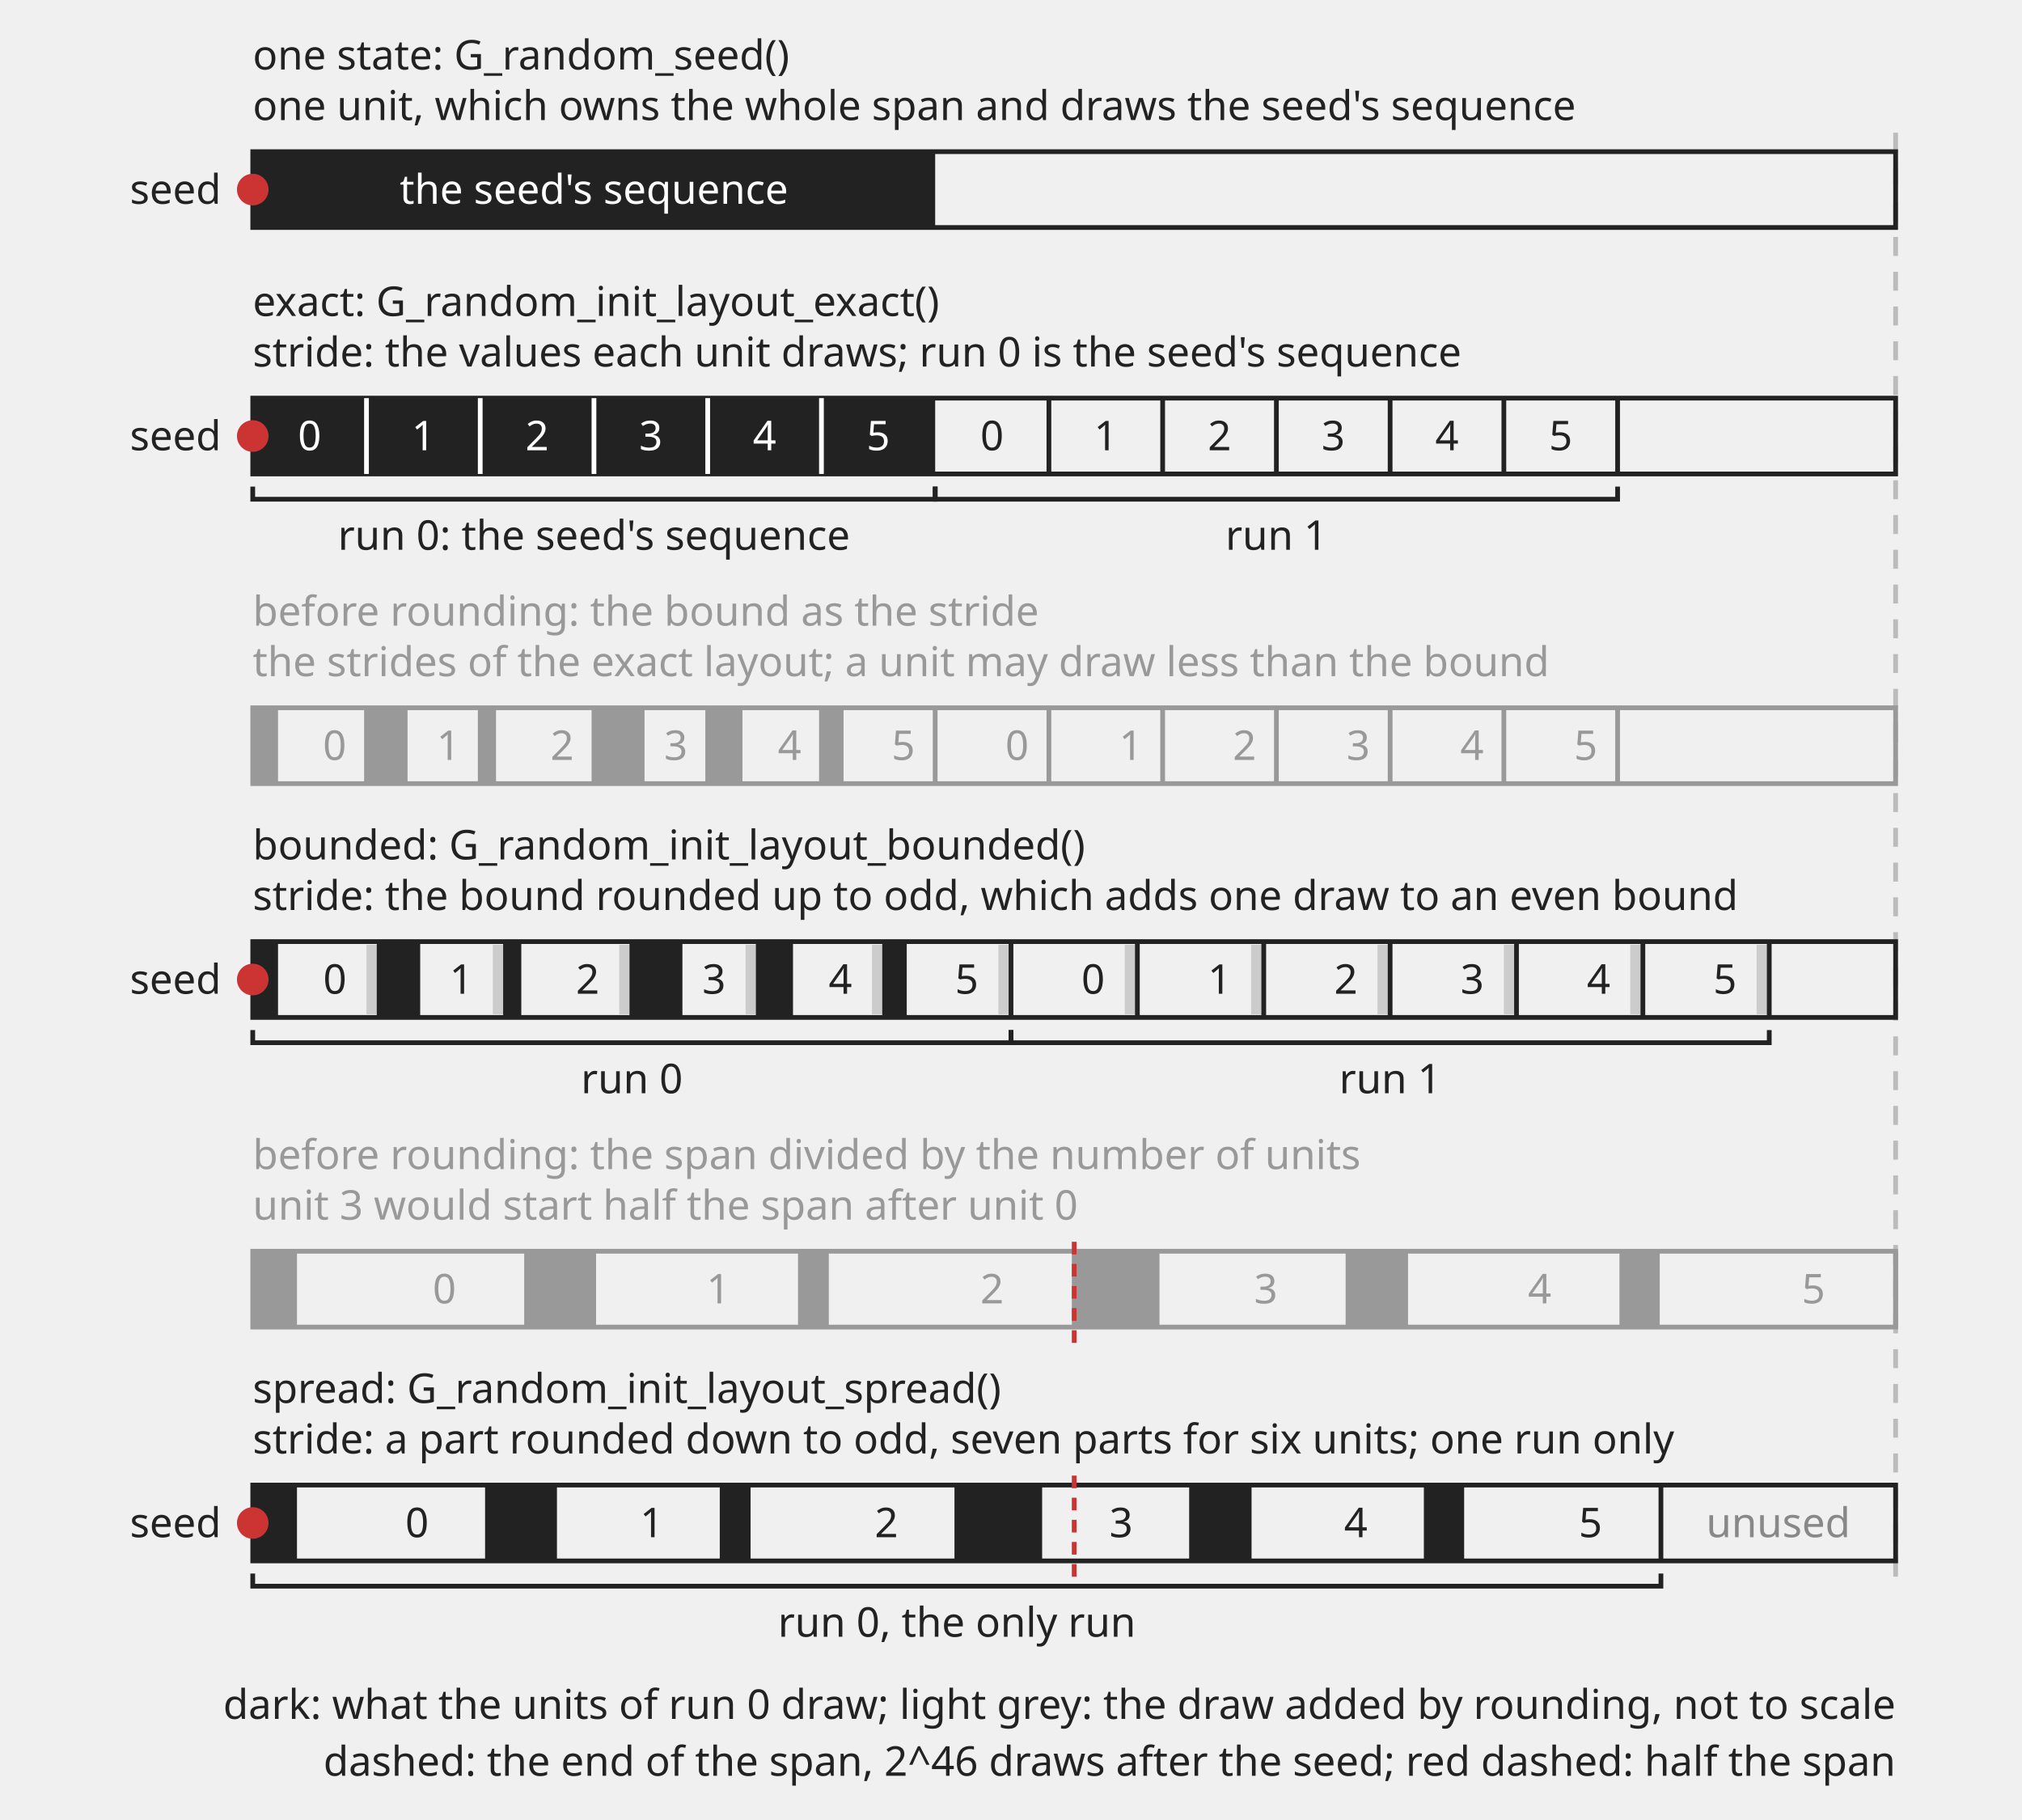
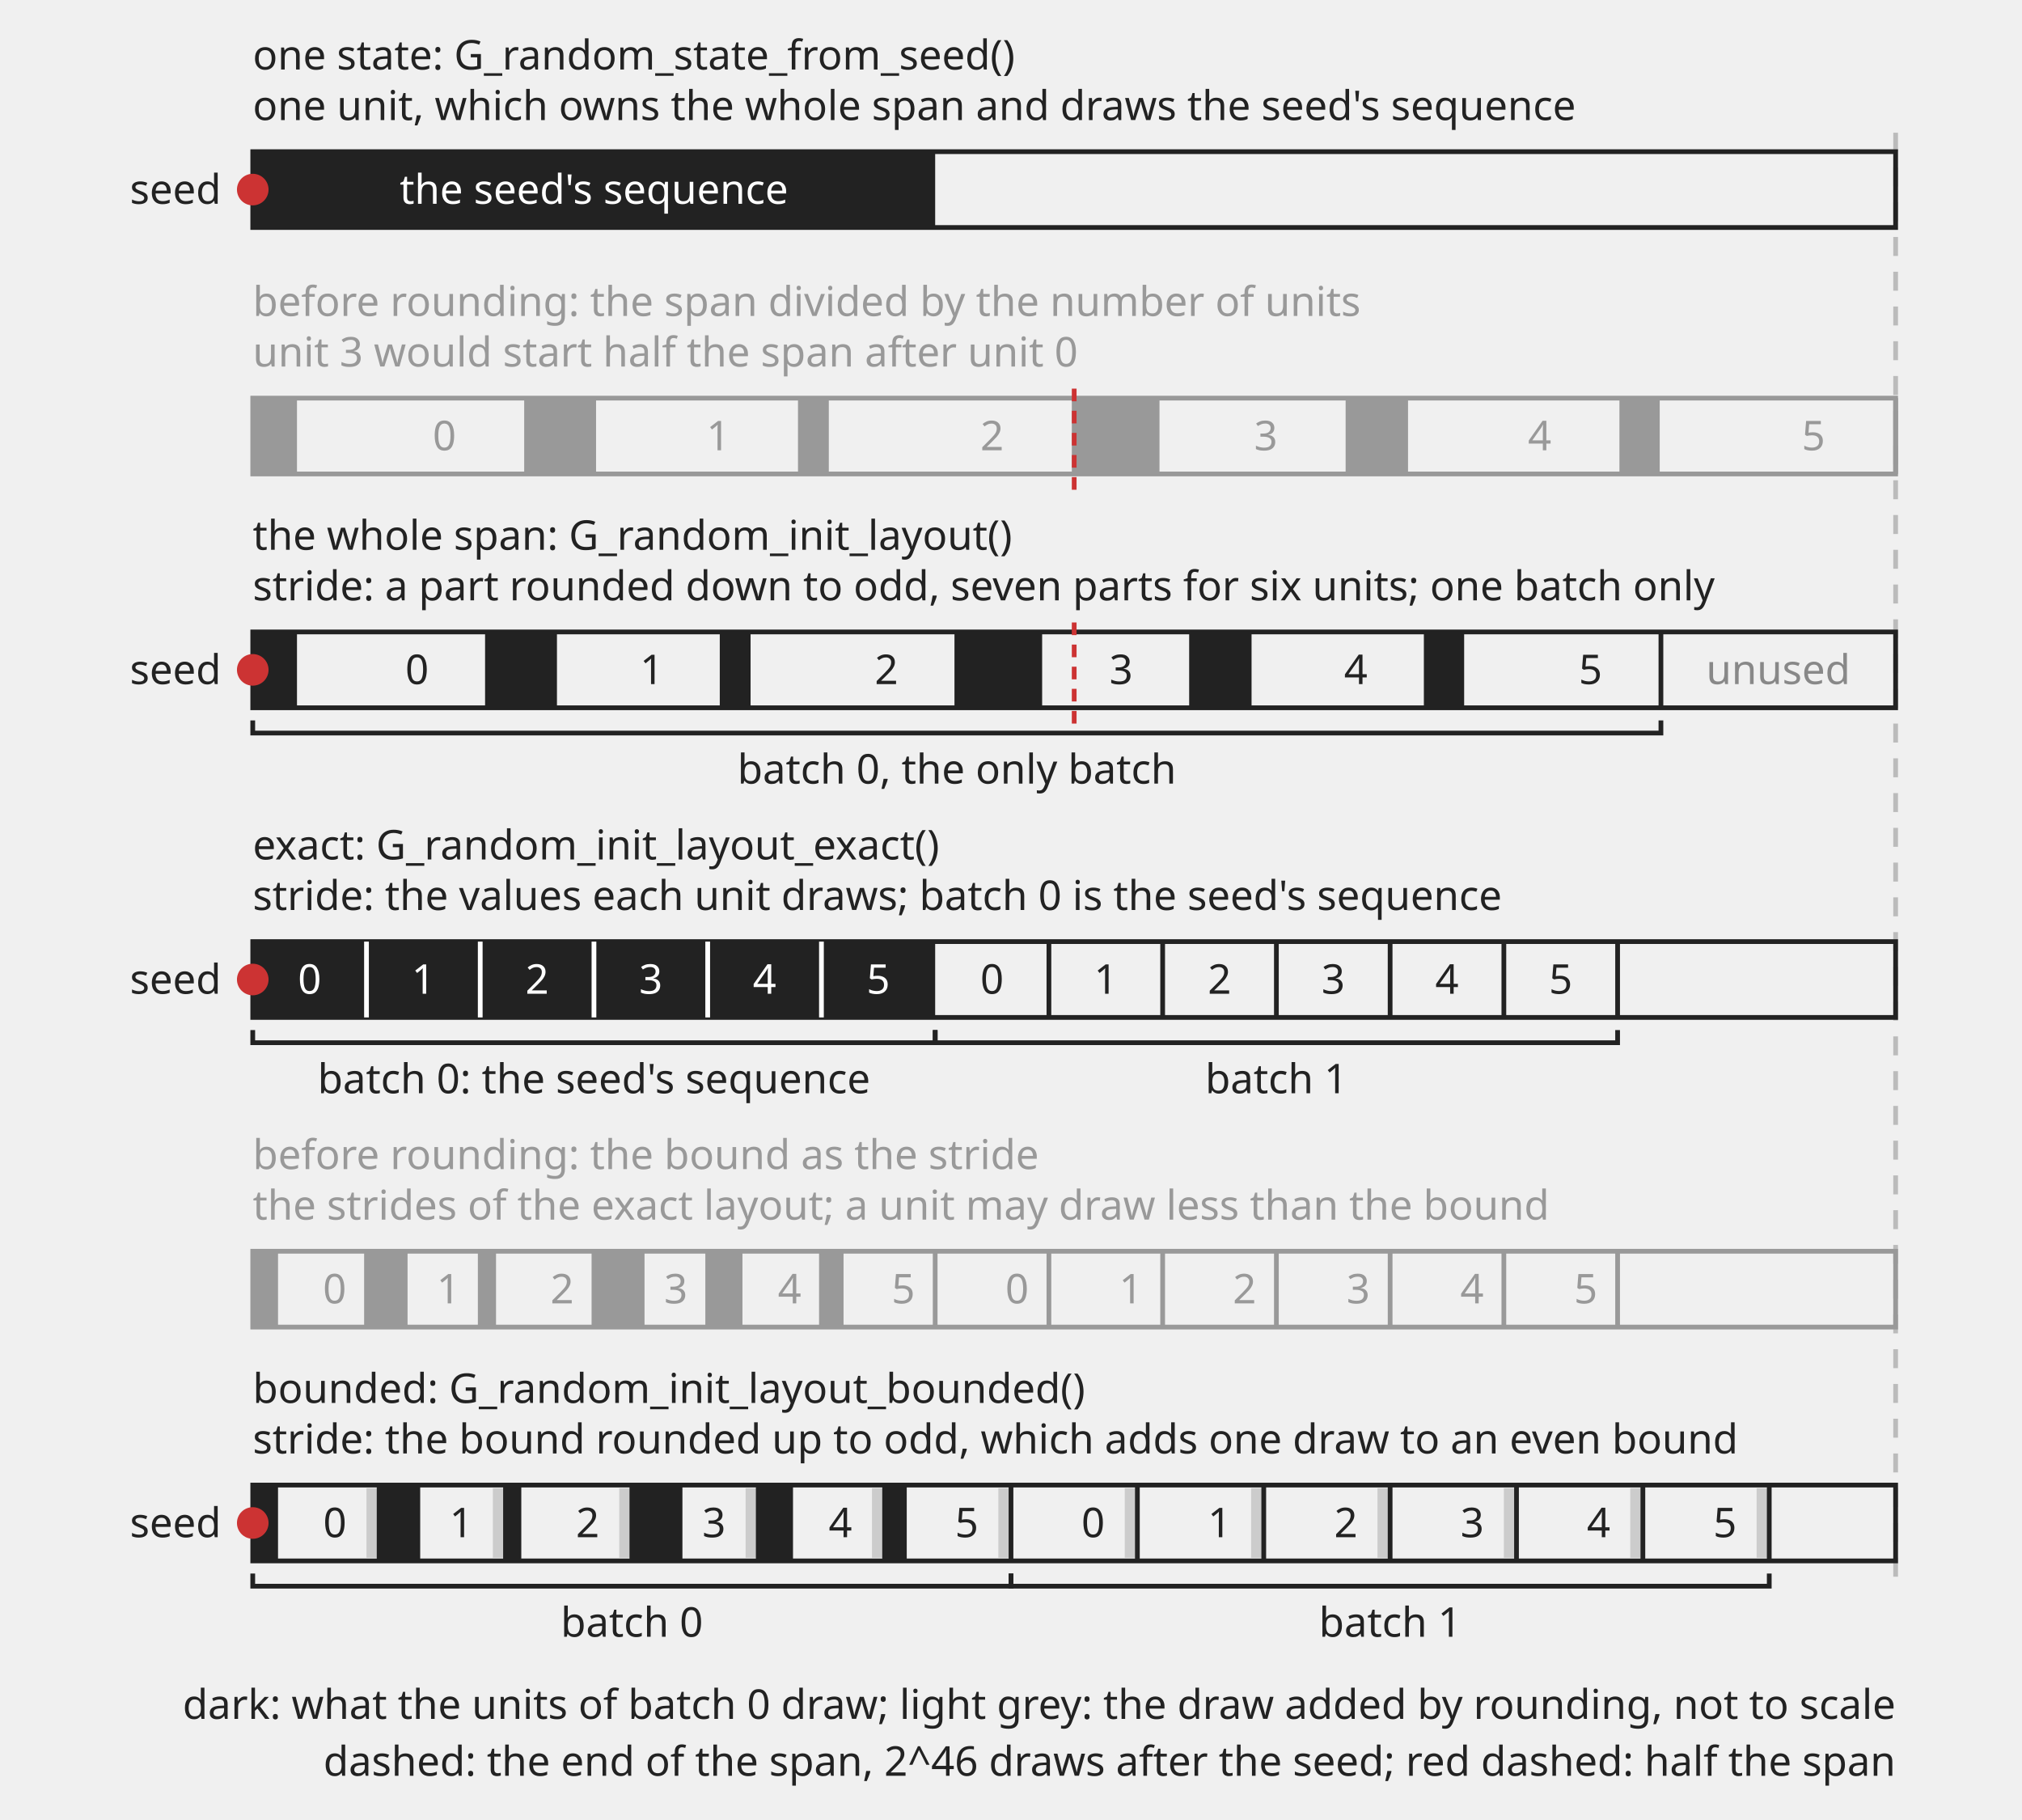
<svg xmlns="http://www.w3.org/2000/svg" width="640" height="576" viewBox="0 0 640 576" font-family="sans-serif" font-size="13" fill="#222">
  <line x1="600" y1="42" x2="600" y2="502" stroke="#bbb" stroke-width="1.5" stroke-dasharray="6 5" />
-   <text x="80" y="22">one state: G_random_seed()</text>
+   <text x="80" y="22">one state: G_random_state_from_seed()</text>
  <text x="80" y="38">one unit, which owns the whole span and draws the seed's sequence</text>
  <rect x="80" y="48" width="520" height="24" fill="none" stroke="#222" stroke-width="1.5" />
  <rect x="80" y="48" width="216" height="24" fill="#222" />
  <text x="188" y="64.5" text-anchor="middle" fill="#fff">the seed's sequence</text>
  <circle cx="80" cy="60" r="5" fill="#c33" />
  <text x="70" y="64.5" text-anchor="end">seed</text>
-   <text x="80" y="100">exact: G_random_init_layout_exact()</text>
-   <text x="80" y="116">stride: the values each unit draws; run 0 is the seed's sequence</text>
-   <rect x="80" y="126" width="520" height="24" fill="none" stroke="#222" stroke-width="1.5" />
-   <rect x="80" y="126" width="216" height="24" fill="#222" />
-   <text x="98" y="142.5" text-anchor="middle" fill="#fff">0</text>
-   <line x1="116" y1="126" x2="116" y2="150" stroke="#fff" stroke-width="1.5" />
-   <text x="134" y="142.5" text-anchor="middle" fill="#fff">1</text>
-   <line x1="152" y1="126" x2="152" y2="150" stroke="#fff" stroke-width="1.5" />
-   <text x="170" y="142.5" text-anchor="middle" fill="#fff">2</text>
-   <line x1="188" y1="126" x2="188" y2="150" stroke="#fff" stroke-width="1.5" />
-   <text x="206" y="142.5" text-anchor="middle" fill="#fff">3</text>
-   <line x1="224" y1="126" x2="224" y2="150" stroke="#fff" stroke-width="1.5" />
-   <text x="242" y="142.5" text-anchor="middle" fill="#fff">4</text>
-   <line x1="260" y1="126" x2="260" y2="150" stroke="#fff" stroke-width="1.5" />
-   <text x="278" y="142.5" text-anchor="middle" fill="#fff">5</text>
-   <text x="314" y="142.5" text-anchor="middle">0</text>
-   <line x1="332" y1="126" x2="332" y2="150" stroke="#222" stroke-width="1.5" />
-   <text x="350" y="142.5" text-anchor="middle">1</text>
-   <line x1="368" y1="126" x2="368" y2="150" stroke="#222" stroke-width="1.5" />
-   <text x="386" y="142.5" text-anchor="middle">2</text>
-   <line x1="404" y1="126" x2="404" y2="150" stroke="#222" stroke-width="1.5" />
-   <text x="422" y="142.5" text-anchor="middle">3</text>
-   <line x1="440" y1="126" x2="440" y2="150" stroke="#222" stroke-width="1.5" />
-   <text x="458" y="142.5" text-anchor="middle">4</text>
-   <line x1="476" y1="126" x2="476" y2="150" stroke="#222" stroke-width="1.5" />
-   <text x="494" y="142.5" text-anchor="middle">5</text>
-   <line x1="512" y1="126" x2="512" y2="150" stroke="#222" stroke-width="1.5" />
-   <circle cx="80" cy="138" r="5" fill="#c33" />
-   <text x="70" y="142.5" text-anchor="end">seed</text>
-   <path d="M 80 154 L 80 158 L 296 158 L 296 154" fill="none" stroke="#222" stroke-width="1.5" />
-   <text x="188" y="174" text-anchor="middle">run 0: the seed's sequence</text>
-   <path d="M 296 154 L 296 158 L 512 158 L 512 154" fill="none" stroke="#222" stroke-width="1.5" />
-   <text x="404" y="174" text-anchor="middle">run 1</text>
-   <text x="80" y="198" fill="#999">before rounding: the bound as the stride</text>
-   <text x="80" y="214" fill="#999">the strides of the exact layout; a unit may draw less than the bound</text>
-   <rect x="80" y="224" width="520" height="24" fill="none" stroke="#999" stroke-width="1.5" />
-   <rect x="80" y="224" width="8" height="24" fill="#999" />
-   <text x="105.92" y="240.5" text-anchor="middle" fill="#999">0</text>
-   <line x1="116" y1="224" x2="116" y2="248" stroke="#999" stroke-width="1.5" />
-   <rect x="116" y="224" width="13" height="24" fill="#999" />
-   <text x="141.92" y="240.5" text-anchor="middle" fill="#999">1</text>
-   <line x1="152" y1="224" x2="152" y2="248" stroke="#999" stroke-width="1.5" />
-   <rect x="152" y="224" width="5" height="24" fill="#999" />
-   <text x="177.92" y="240.5" text-anchor="middle" fill="#999">2</text>
-   <line x1="188" y1="224" x2="188" y2="248" stroke="#999" stroke-width="1.5" />
-   <rect x="188" y="224" width="16" height="24" fill="#999" />
-   <text x="213.92" y="240.5" text-anchor="middle" fill="#999">3</text>
-   <line x1="224" y1="224" x2="224" y2="248" stroke="#999" stroke-width="1.5" />
-   <rect x="224" y="224" width="11" height="24" fill="#999" />
-   <text x="249.92" y="240.5" text-anchor="middle" fill="#999">4</text>
-   <line x1="260" y1="224" x2="260" y2="248" stroke="#999" stroke-width="1.5" />
-   <rect x="260" y="224" width="7" height="24" fill="#999" />
-   <text x="285.92" y="240.5" text-anchor="middle" fill="#999">5</text>
-   <line x1="296" y1="224" x2="296" y2="248" stroke="#999" stroke-width="1.5" />
-   <text x="321.92" y="240.5" text-anchor="middle" fill="#999">0</text>
-   <line x1="332" y1="224" x2="332" y2="248" stroke="#999" stroke-width="1.5" />
-   <text x="357.92" y="240.5" text-anchor="middle" fill="#999">1</text>
-   <line x1="368" y1="224" x2="368" y2="248" stroke="#999" stroke-width="1.5" />
-   <text x="393.92" y="240.5" text-anchor="middle" fill="#999">2</text>
-   <line x1="404" y1="224" x2="404" y2="248" stroke="#999" stroke-width="1.5" />
-   <text x="429.92" y="240.5" text-anchor="middle" fill="#999">3</text>
-   <line x1="440" y1="224" x2="440" y2="248" stroke="#999" stroke-width="1.5" />
-   <text x="465.92" y="240.5" text-anchor="middle" fill="#999">4</text>
-   <line x1="476" y1="224" x2="476" y2="248" stroke="#999" stroke-width="1.5" />
-   <text x="501.92" y="240.5" text-anchor="middle" fill="#999">5</text>
-   <line x1="512" y1="224" x2="512" y2="248" stroke="#999" stroke-width="1.5" />
-   <text x="80" y="272">bounded: G_random_init_layout_bounded()</text>
-   <text x="80" y="288">stride: the bound rounded up to odd, which adds one draw to an even bound</text>
+   <text x="80" y="100" fill="#999">before rounding: the span divided by the number of units</text>
+   <text x="80" y="116" fill="#999">unit 3 would start half the span after unit 0</text>
+   <rect x="80" y="126" width="520" height="24" fill="none" stroke="#999" stroke-width="1.5" />
+   <rect x="80" y="126" width="14" height="24" fill="#999" />
+   <text x="140.667" y="142.5" text-anchor="middle" fill="#999">0</text>
+   <line x1="166.667" y1="126" x2="166.667" y2="150" stroke="#999" stroke-width="1.5" />
+   <rect x="166.667" y="126" width="22" height="24" fill="#999" />
+   <text x="227.333" y="142.5" text-anchor="middle" fill="#999">1</text>
+   <line x1="253.333" y1="126" x2="253.333" y2="150" stroke="#999" stroke-width="1.5" />
+   <rect x="253.333" y="126" width="9" height="24" fill="#999" />
+   <text x="314" y="142.5" text-anchor="middle" fill="#999">2</text>
+   <line x1="340" y1="126" x2="340" y2="150" stroke="#999" stroke-width="1.5" />
+   <rect x="340" y="126" width="27" height="24" fill="#999" />
+   <text x="400.667" y="142.5" text-anchor="middle" fill="#999">3</text>
+   <line x1="426.667" y1="126" x2="426.667" y2="150" stroke="#999" stroke-width="1.5" />
+   <rect x="426.667" y="126" width="19" height="24" fill="#999" />
+   <text x="487.333" y="142.5" text-anchor="middle" fill="#999">4</text>
+   <line x1="513.333" y1="126" x2="513.333" y2="150" stroke="#999" stroke-width="1.5" />
+   <rect x="513.333" y="126" width="12" height="24" fill="#999" />
+   <text x="574" y="142.5" text-anchor="middle" fill="#999">5</text>
+   <line x1="600" y1="126" x2="600" y2="150" stroke="#999" stroke-width="1.5" />
+   <text x="80" y="174">the whole span: G_random_init_layout()</text>
+   <text x="80" y="190">stride: a part rounded down to odd, seven parts for six units; one batch only</text>
+   <rect x="80" y="200" width="520" height="24" fill="none" stroke="#222" stroke-width="1.5" />
+   <rect x="80" y="200" width="14" height="24" fill="#222" />
+   <text x="132" y="216.5" text-anchor="middle">0</text>
+   <line x1="154.286" y1="200" x2="154.286" y2="224" stroke="#222" stroke-width="1.5" />
+   <rect x="154.286" y="200" width="22" height="24" fill="#222" />
+   <text x="206.286" y="216.5" text-anchor="middle">1</text>
+   <line x1="228.571" y1="200" x2="228.571" y2="224" stroke="#222" stroke-width="1.5" />
+   <rect x="228.571" y="200" width="9" height="24" fill="#222" />
+   <text x="280.571" y="216.5" text-anchor="middle">2</text>
+   <line x1="302.857" y1="200" x2="302.857" y2="224" stroke="#222" stroke-width="1.5" />
+   <rect x="302.857" y="200" width="27" height="24" fill="#222" />
+   <text x="354.857" y="216.5" text-anchor="middle">3</text>
+   <line x1="377.143" y1="200" x2="377.143" y2="224" stroke="#222" stroke-width="1.5" />
+   <rect x="377.143" y="200" width="19" height="24" fill="#222" />
+   <text x="429.143" y="216.5" text-anchor="middle">4</text>
+   <line x1="451.429" y1="200" x2="451.429" y2="224" stroke="#222" stroke-width="1.5" />
+   <rect x="451.429" y="200" width="12" height="24" fill="#222" />
+   <text x="503.429" y="216.5" text-anchor="middle">5</text>
+   <line x1="525.714" y1="200" x2="525.714" y2="224" stroke="#222" stroke-width="1.5" />
+   <text x="562.857" y="216.5" text-anchor="middle" fill="#888">unused</text>
+   <circle cx="80" cy="212" r="5" fill="#c33" />
+   <text x="70" y="216.5" text-anchor="end">seed</text>
+   <path d="M 80 228 L 80 232 L 525.714 232 L 525.714 228" fill="none" stroke="#222" stroke-width="1.5" />
+   <text x="302.857" y="248" text-anchor="middle">batch 0, the only batch</text>
+   <line x1="340" y1="123" x2="340" y2="157" stroke="#c33" stroke-width="1.5" stroke-dasharray="4 3" />
+   <line x1="340" y1="197" x2="340" y2="231" stroke="#c33" stroke-width="1.5" stroke-dasharray="4 3" />
+   <text x="80" y="272">exact: G_random_init_layout_exact()</text>
+   <text x="80" y="288">stride: the values each unit draws; batch 0 is the seed's sequence</text>
  <rect x="80" y="298" width="520" height="24" fill="none" stroke="#222" stroke-width="1.5" />
-   <rect x="80" y="298" width="8" height="24" fill="#222" />
-   <rect x="116" y="299" width="4" height="22" fill="#ccc" />
-   <text x="106" y="314.5" text-anchor="middle">0</text>
-   <line x1="120" y1="298" x2="120" y2="322" stroke="#222" stroke-width="1.5" />
-   <rect x="120" y="298" width="13" height="24" fill="#222" />
-   <rect x="156" y="299" width="4" height="22" fill="#ccc" />
-   <text x="146" y="314.5" text-anchor="middle">1</text>
-   <line x1="160" y1="298" x2="160" y2="322" stroke="#222" stroke-width="1.5" />
-   <rect x="160" y="298" width="5" height="24" fill="#222" />
-   <rect x="196" y="299" width="4" height="22" fill="#ccc" />
-   <text x="186" y="314.5" text-anchor="middle">2</text>
-   <line x1="200" y1="298" x2="200" y2="322" stroke="#222" stroke-width="1.5" />
-   <rect x="200" y="298" width="16" height="24" fill="#222" />
-   <rect x="236" y="299" width="4" height="22" fill="#ccc" />
-   <text x="226" y="314.5" text-anchor="middle">3</text>
-   <line x1="240" y1="298" x2="240" y2="322" stroke="#222" stroke-width="1.5" />
-   <rect x="240" y="298" width="11" height="24" fill="#222" />
-   <rect x="276" y="299" width="4" height="22" fill="#ccc" />
-   <text x="266" y="314.5" text-anchor="middle">4</text>
-   <line x1="280" y1="298" x2="280" y2="322" stroke="#222" stroke-width="1.5" />
-   <rect x="280" y="298" width="7" height="24" fill="#222" />
-   <rect x="316" y="299" width="4" height="22" fill="#ccc" />
-   <text x="306" y="314.5" text-anchor="middle">5</text>
-   <line x1="320" y1="298" x2="320" y2="322" stroke="#222" stroke-width="1.5" />
-   <rect x="356" y="299" width="4" height="22" fill="#ccc" />
-   <text x="346" y="314.5" text-anchor="middle">0</text>
-   <line x1="360" y1="298" x2="360" y2="322" stroke="#222" stroke-width="1.5" />
-   <rect x="396" y="299" width="4" height="22" fill="#ccc" />
-   <text x="386" y="314.5" text-anchor="middle">1</text>
-   <line x1="400" y1="298" x2="400" y2="322" stroke="#222" stroke-width="1.5" />
-   <rect x="436" y="299" width="4" height="22" fill="#ccc" />
-   <text x="426" y="314.5" text-anchor="middle">2</text>
+   <rect x="80" y="298" width="216" height="24" fill="#222" />
+   <text x="98" y="314.5" text-anchor="middle" fill="#fff">0</text>
+   <line x1="116" y1="298" x2="116" y2="322" stroke="#fff" stroke-width="1.5" />
+   <text x="134" y="314.5" text-anchor="middle" fill="#fff">1</text>
+   <line x1="152" y1="298" x2="152" y2="322" stroke="#fff" stroke-width="1.5" />
+   <text x="170" y="314.5" text-anchor="middle" fill="#fff">2</text>
+   <line x1="188" y1="298" x2="188" y2="322" stroke="#fff" stroke-width="1.5" />
+   <text x="206" y="314.5" text-anchor="middle" fill="#fff">3</text>
+   <line x1="224" y1="298" x2="224" y2="322" stroke="#fff" stroke-width="1.5" />
+   <text x="242" y="314.5" text-anchor="middle" fill="#fff">4</text>
+   <line x1="260" y1="298" x2="260" y2="322" stroke="#fff" stroke-width="1.5" />
+   <text x="278" y="314.5" text-anchor="middle" fill="#fff">5</text>
+   <text x="314" y="314.5" text-anchor="middle">0</text>
+   <line x1="332" y1="298" x2="332" y2="322" stroke="#222" stroke-width="1.5" />
+   <text x="350" y="314.5" text-anchor="middle">1</text>
+   <line x1="368" y1="298" x2="368" y2="322" stroke="#222" stroke-width="1.5" />
+   <text x="386" y="314.5" text-anchor="middle">2</text>
+   <line x1="404" y1="298" x2="404" y2="322" stroke="#222" stroke-width="1.5" />
+   <text x="422" y="314.5" text-anchor="middle">3</text>
  <line x1="440" y1="298" x2="440" y2="322" stroke="#222" stroke-width="1.5" />
-   <rect x="476" y="299" width="4" height="22" fill="#ccc" />
-   <text x="466" y="314.5" text-anchor="middle">3</text>
-   <line x1="480" y1="298" x2="480" y2="322" stroke="#222" stroke-width="1.5" />
-   <rect x="516" y="299" width="4" height="22" fill="#ccc" />
-   <text x="506" y="314.5" text-anchor="middle">4</text>
-   <line x1="520" y1="298" x2="520" y2="322" stroke="#222" stroke-width="1.5" />
-   <rect x="556" y="299" width="4" height="22" fill="#ccc" />
-   <text x="546" y="314.5" text-anchor="middle">5</text>
-   <line x1="560" y1="298" x2="560" y2="322" stroke="#222" stroke-width="1.5" />
+   <text x="458" y="314.5" text-anchor="middle">4</text>
+   <line x1="476" y1="298" x2="476" y2="322" stroke="#222" stroke-width="1.5" />
+   <text x="494" y="314.5" text-anchor="middle">5</text>
+   <line x1="512" y1="298" x2="512" y2="322" stroke="#222" stroke-width="1.5" />
  <circle cx="80" cy="310" r="5" fill="#c33" />
  <text x="70" y="314.5" text-anchor="end">seed</text>
-   <path d="M 80 326 L 80 330 L 320 330 L 320 326" fill="none" stroke="#222" stroke-width="1.5" />
-   <text x="200" y="346" text-anchor="middle">run 0</text>
-   <path d="M 320 326 L 320 330 L 560 330 L 560 326" fill="none" stroke="#222" stroke-width="1.5" />
-   <text x="440" y="346" text-anchor="middle">run 1</text>
-   <text x="80" y="370" fill="#999">before rounding: the span divided by the number of units</text>
-   <text x="80" y="386" fill="#999">unit 3 would start half the span after unit 0</text>
+   <path d="M 80 326 L 80 330 L 296 330 L 296 326" fill="none" stroke="#222" stroke-width="1.5" />
+   <text x="188" y="346" text-anchor="middle">batch 0: the seed's sequence</text>
+   <path d="M 296 326 L 296 330 L 512 330 L 512 326" fill="none" stroke="#222" stroke-width="1.5" />
+   <text x="404" y="346" text-anchor="middle">batch 1</text>
+   <text x="80" y="370" fill="#999">before rounding: the bound as the stride</text>
+   <text x="80" y="386" fill="#999">the strides of the exact layout; a unit may draw less than the bound</text>
  <rect x="80" y="396" width="520" height="24" fill="none" stroke="#999" stroke-width="1.5" />
-   <rect x="80" y="396" width="14" height="24" fill="#999" />
-   <text x="140.667" y="412.5" text-anchor="middle" fill="#999">0</text>
-   <line x1="166.667" y1="396" x2="166.667" y2="420" stroke="#999" stroke-width="1.5" />
-   <rect x="166.667" y="396" width="22" height="24" fill="#999" />
-   <text x="227.333" y="412.5" text-anchor="middle" fill="#999">1</text>
-   <line x1="253.333" y1="396" x2="253.333" y2="420" stroke="#999" stroke-width="1.5" />
-   <rect x="253.333" y="396" width="9" height="24" fill="#999" />
-   <text x="314" y="412.5" text-anchor="middle" fill="#999">2</text>
-   <line x1="340" y1="396" x2="340" y2="420" stroke="#999" stroke-width="1.5" />
-   <rect x="340" y="396" width="27" height="24" fill="#999" />
-   <text x="400.667" y="412.5" text-anchor="middle" fill="#999">3</text>
-   <line x1="426.667" y1="396" x2="426.667" y2="420" stroke="#999" stroke-width="1.5" />
-   <rect x="426.667" y="396" width="19" height="24" fill="#999" />
-   <text x="487.333" y="412.5" text-anchor="middle" fill="#999">4</text>
-   <line x1="513.333" y1="396" x2="513.333" y2="420" stroke="#999" stroke-width="1.5" />
-   <rect x="513.333" y="396" width="12" height="24" fill="#999" />
-   <text x="574" y="412.5" text-anchor="middle" fill="#999">5</text>
-   <line x1="600" y1="396" x2="600" y2="420" stroke="#999" stroke-width="1.5" />
-   <text x="80" y="444">spread: G_random_init_layout_spread()</text>
-   <text x="80" y="460">stride: a part rounded down to odd, seven parts for six units; one run only</text>
+   <rect x="80" y="396" width="8" height="24" fill="#999" />
+   <text x="105.92" y="412.5" text-anchor="middle" fill="#999">0</text>
+   <line x1="116" y1="396" x2="116" y2="420" stroke="#999" stroke-width="1.5" />
+   <rect x="116" y="396" width="13" height="24" fill="#999" />
+   <text x="141.92" y="412.5" text-anchor="middle" fill="#999">1</text>
+   <line x1="152" y1="396" x2="152" y2="420" stroke="#999" stroke-width="1.5" />
+   <rect x="152" y="396" width="5" height="24" fill="#999" />
+   <text x="177.92" y="412.5" text-anchor="middle" fill="#999">2</text>
+   <line x1="188" y1="396" x2="188" y2="420" stroke="#999" stroke-width="1.5" />
+   <rect x="188" y="396" width="16" height="24" fill="#999" />
+   <text x="213.92" y="412.5" text-anchor="middle" fill="#999">3</text>
+   <line x1="224" y1="396" x2="224" y2="420" stroke="#999" stroke-width="1.5" />
+   <rect x="224" y="396" width="11" height="24" fill="#999" />
+   <text x="249.92" y="412.5" text-anchor="middle" fill="#999">4</text>
+   <line x1="260" y1="396" x2="260" y2="420" stroke="#999" stroke-width="1.5" />
+   <rect x="260" y="396" width="7" height="24" fill="#999" />
+   <text x="285.92" y="412.5" text-anchor="middle" fill="#999">5</text>
+   <line x1="296" y1="396" x2="296" y2="420" stroke="#999" stroke-width="1.5" />
+   <text x="321.92" y="412.5" text-anchor="middle" fill="#999">0</text>
+   <line x1="332" y1="396" x2="332" y2="420" stroke="#999" stroke-width="1.5" />
+   <text x="357.92" y="412.5" text-anchor="middle" fill="#999">1</text>
+   <line x1="368" y1="396" x2="368" y2="420" stroke="#999" stroke-width="1.5" />
+   <text x="393.92" y="412.5" text-anchor="middle" fill="#999">2</text>
+   <line x1="404" y1="396" x2="404" y2="420" stroke="#999" stroke-width="1.5" />
+   <text x="429.92" y="412.5" text-anchor="middle" fill="#999">3</text>
+   <line x1="440" y1="396" x2="440" y2="420" stroke="#999" stroke-width="1.5" />
+   <text x="465.92" y="412.5" text-anchor="middle" fill="#999">4</text>
+   <line x1="476" y1="396" x2="476" y2="420" stroke="#999" stroke-width="1.5" />
+   <text x="501.92" y="412.5" text-anchor="middle" fill="#999">5</text>
+   <line x1="512" y1="396" x2="512" y2="420" stroke="#999" stroke-width="1.5" />
+   <text x="80" y="444">bounded: G_random_init_layout_bounded()</text>
+   <text x="80" y="460">stride: the bound rounded up to odd, which adds one draw to an even bound</text>
  <rect x="80" y="470" width="520" height="24" fill="none" stroke="#222" stroke-width="1.5" />
-   <rect x="80" y="470" width="14" height="24" fill="#222" />
-   <text x="132" y="486.5" text-anchor="middle">0</text>
-   <line x1="154.286" y1="470" x2="154.286" y2="494" stroke="#222" stroke-width="1.5" />
-   <rect x="154.286" y="470" width="22" height="24" fill="#222" />
-   <text x="206.286" y="486.5" text-anchor="middle">1</text>
-   <line x1="228.571" y1="470" x2="228.571" y2="494" stroke="#222" stroke-width="1.5" />
-   <rect x="228.571" y="470" width="9" height="24" fill="#222" />
-   <text x="280.571" y="486.5" text-anchor="middle">2</text>
-   <line x1="302.857" y1="470" x2="302.857" y2="494" stroke="#222" stroke-width="1.5" />
-   <rect x="302.857" y="470" width="27" height="24" fill="#222" />
-   <text x="354.857" y="486.5" text-anchor="middle">3</text>
-   <line x1="377.143" y1="470" x2="377.143" y2="494" stroke="#222" stroke-width="1.5" />
-   <rect x="377.143" y="470" width="19" height="24" fill="#222" />
-   <text x="429.143" y="486.5" text-anchor="middle">4</text>
-   <line x1="451.429" y1="470" x2="451.429" y2="494" stroke="#222" stroke-width="1.5" />
-   <rect x="451.429" y="470" width="12" height="24" fill="#222" />
-   <text x="503.429" y="486.5" text-anchor="middle">5</text>
-   <line x1="525.714" y1="470" x2="525.714" y2="494" stroke="#222" stroke-width="1.5" />
-   <text x="562.857" y="486.5" text-anchor="middle" fill="#888">unused</text>
+   <rect x="80" y="470" width="8" height="24" fill="#222" />
+   <rect x="116" y="471" width="4" height="22" fill="#ccc" />
+   <text x="106" y="486.5" text-anchor="middle">0</text>
+   <line x1="120" y1="470" x2="120" y2="494" stroke="#222" stroke-width="1.5" />
+   <rect x="120" y="470" width="13" height="24" fill="#222" />
+   <rect x="156" y="471" width="4" height="22" fill="#ccc" />
+   <text x="146" y="486.5" text-anchor="middle">1</text>
+   <line x1="160" y1="470" x2="160" y2="494" stroke="#222" stroke-width="1.5" />
+   <rect x="160" y="470" width="5" height="24" fill="#222" />
+   <rect x="196" y="471" width="4" height="22" fill="#ccc" />
+   <text x="186" y="486.5" text-anchor="middle">2</text>
+   <line x1="200" y1="470" x2="200" y2="494" stroke="#222" stroke-width="1.5" />
+   <rect x="200" y="470" width="16" height="24" fill="#222" />
+   <rect x="236" y="471" width="4" height="22" fill="#ccc" />
+   <text x="226" y="486.5" text-anchor="middle">3</text>
+   <line x1="240" y1="470" x2="240" y2="494" stroke="#222" stroke-width="1.5" />
+   <rect x="240" y="470" width="11" height="24" fill="#222" />
+   <rect x="276" y="471" width="4" height="22" fill="#ccc" />
+   <text x="266" y="486.5" text-anchor="middle">4</text>
+   <line x1="280" y1="470" x2="280" y2="494" stroke="#222" stroke-width="1.5" />
+   <rect x="280" y="470" width="7" height="24" fill="#222" />
+   <rect x="316" y="471" width="4" height="22" fill="#ccc" />
+   <text x="306" y="486.5" text-anchor="middle">5</text>
+   <line x1="320" y1="470" x2="320" y2="494" stroke="#222" stroke-width="1.5" />
+   <rect x="356" y="471" width="4" height="22" fill="#ccc" />
+   <text x="346" y="486.5" text-anchor="middle">0</text>
+   <line x1="360" y1="470" x2="360" y2="494" stroke="#222" stroke-width="1.5" />
+   <rect x="396" y="471" width="4" height="22" fill="#ccc" />
+   <text x="386" y="486.5" text-anchor="middle">1</text>
+   <line x1="400" y1="470" x2="400" y2="494" stroke="#222" stroke-width="1.5" />
+   <rect x="436" y="471" width="4" height="22" fill="#ccc" />
+   <text x="426" y="486.5" text-anchor="middle">2</text>
+   <line x1="440" y1="470" x2="440" y2="494" stroke="#222" stroke-width="1.5" />
+   <rect x="476" y="471" width="4" height="22" fill="#ccc" />
+   <text x="466" y="486.5" text-anchor="middle">3</text>
+   <line x1="480" y1="470" x2="480" y2="494" stroke="#222" stroke-width="1.5" />
+   <rect x="516" y="471" width="4" height="22" fill="#ccc" />
+   <text x="506" y="486.5" text-anchor="middle">4</text>
+   <line x1="520" y1="470" x2="520" y2="494" stroke="#222" stroke-width="1.5" />
+   <rect x="556" y="471" width="4" height="22" fill="#ccc" />
+   <text x="546" y="486.5" text-anchor="middle">5</text>
+   <line x1="560" y1="470" x2="560" y2="494" stroke="#222" stroke-width="1.5" />
  <circle cx="80" cy="482" r="5" fill="#c33" />
  <text x="70" y="486.5" text-anchor="end">seed</text>
-   <path d="M 80 498 L 80 502 L 525.714 502 L 525.714 498" fill="none" stroke="#222" stroke-width="1.5" />
-   <text x="302.857" y="518" text-anchor="middle">run 0, the only run</text>
-   <line x1="340" y1="393" x2="340" y2="427" stroke="#c33" stroke-width="1.5" stroke-dasharray="4 3" />
-   <line x1="340" y1="467" x2="340" y2="501" stroke="#c33" stroke-width="1.5" stroke-dasharray="4 3" />
-   <text x="600" y="544" text-anchor="end">dark: what the units of run 0 draw; light grey: the draw added by rounding, not to scale</text>
+   <path d="M 80 498 L 80 502 L 320 502 L 320 498" fill="none" stroke="#222" stroke-width="1.5" />
+   <text x="200" y="518" text-anchor="middle">batch 0</text>
+   <path d="M 320 498 L 320 502 L 560 502 L 560 498" fill="none" stroke="#222" stroke-width="1.5" />
+   <text x="440" y="518" text-anchor="middle">batch 1</text>
+   <text x="600" y="544" text-anchor="end">dark: what the units of batch 0 draw; light grey: the draw added by rounding, not to scale</text>
  <text x="600" y="562" text-anchor="end">dashed: the end of the span, 2^46 draws after the seed; red dashed: half the span</text>
</svg>
